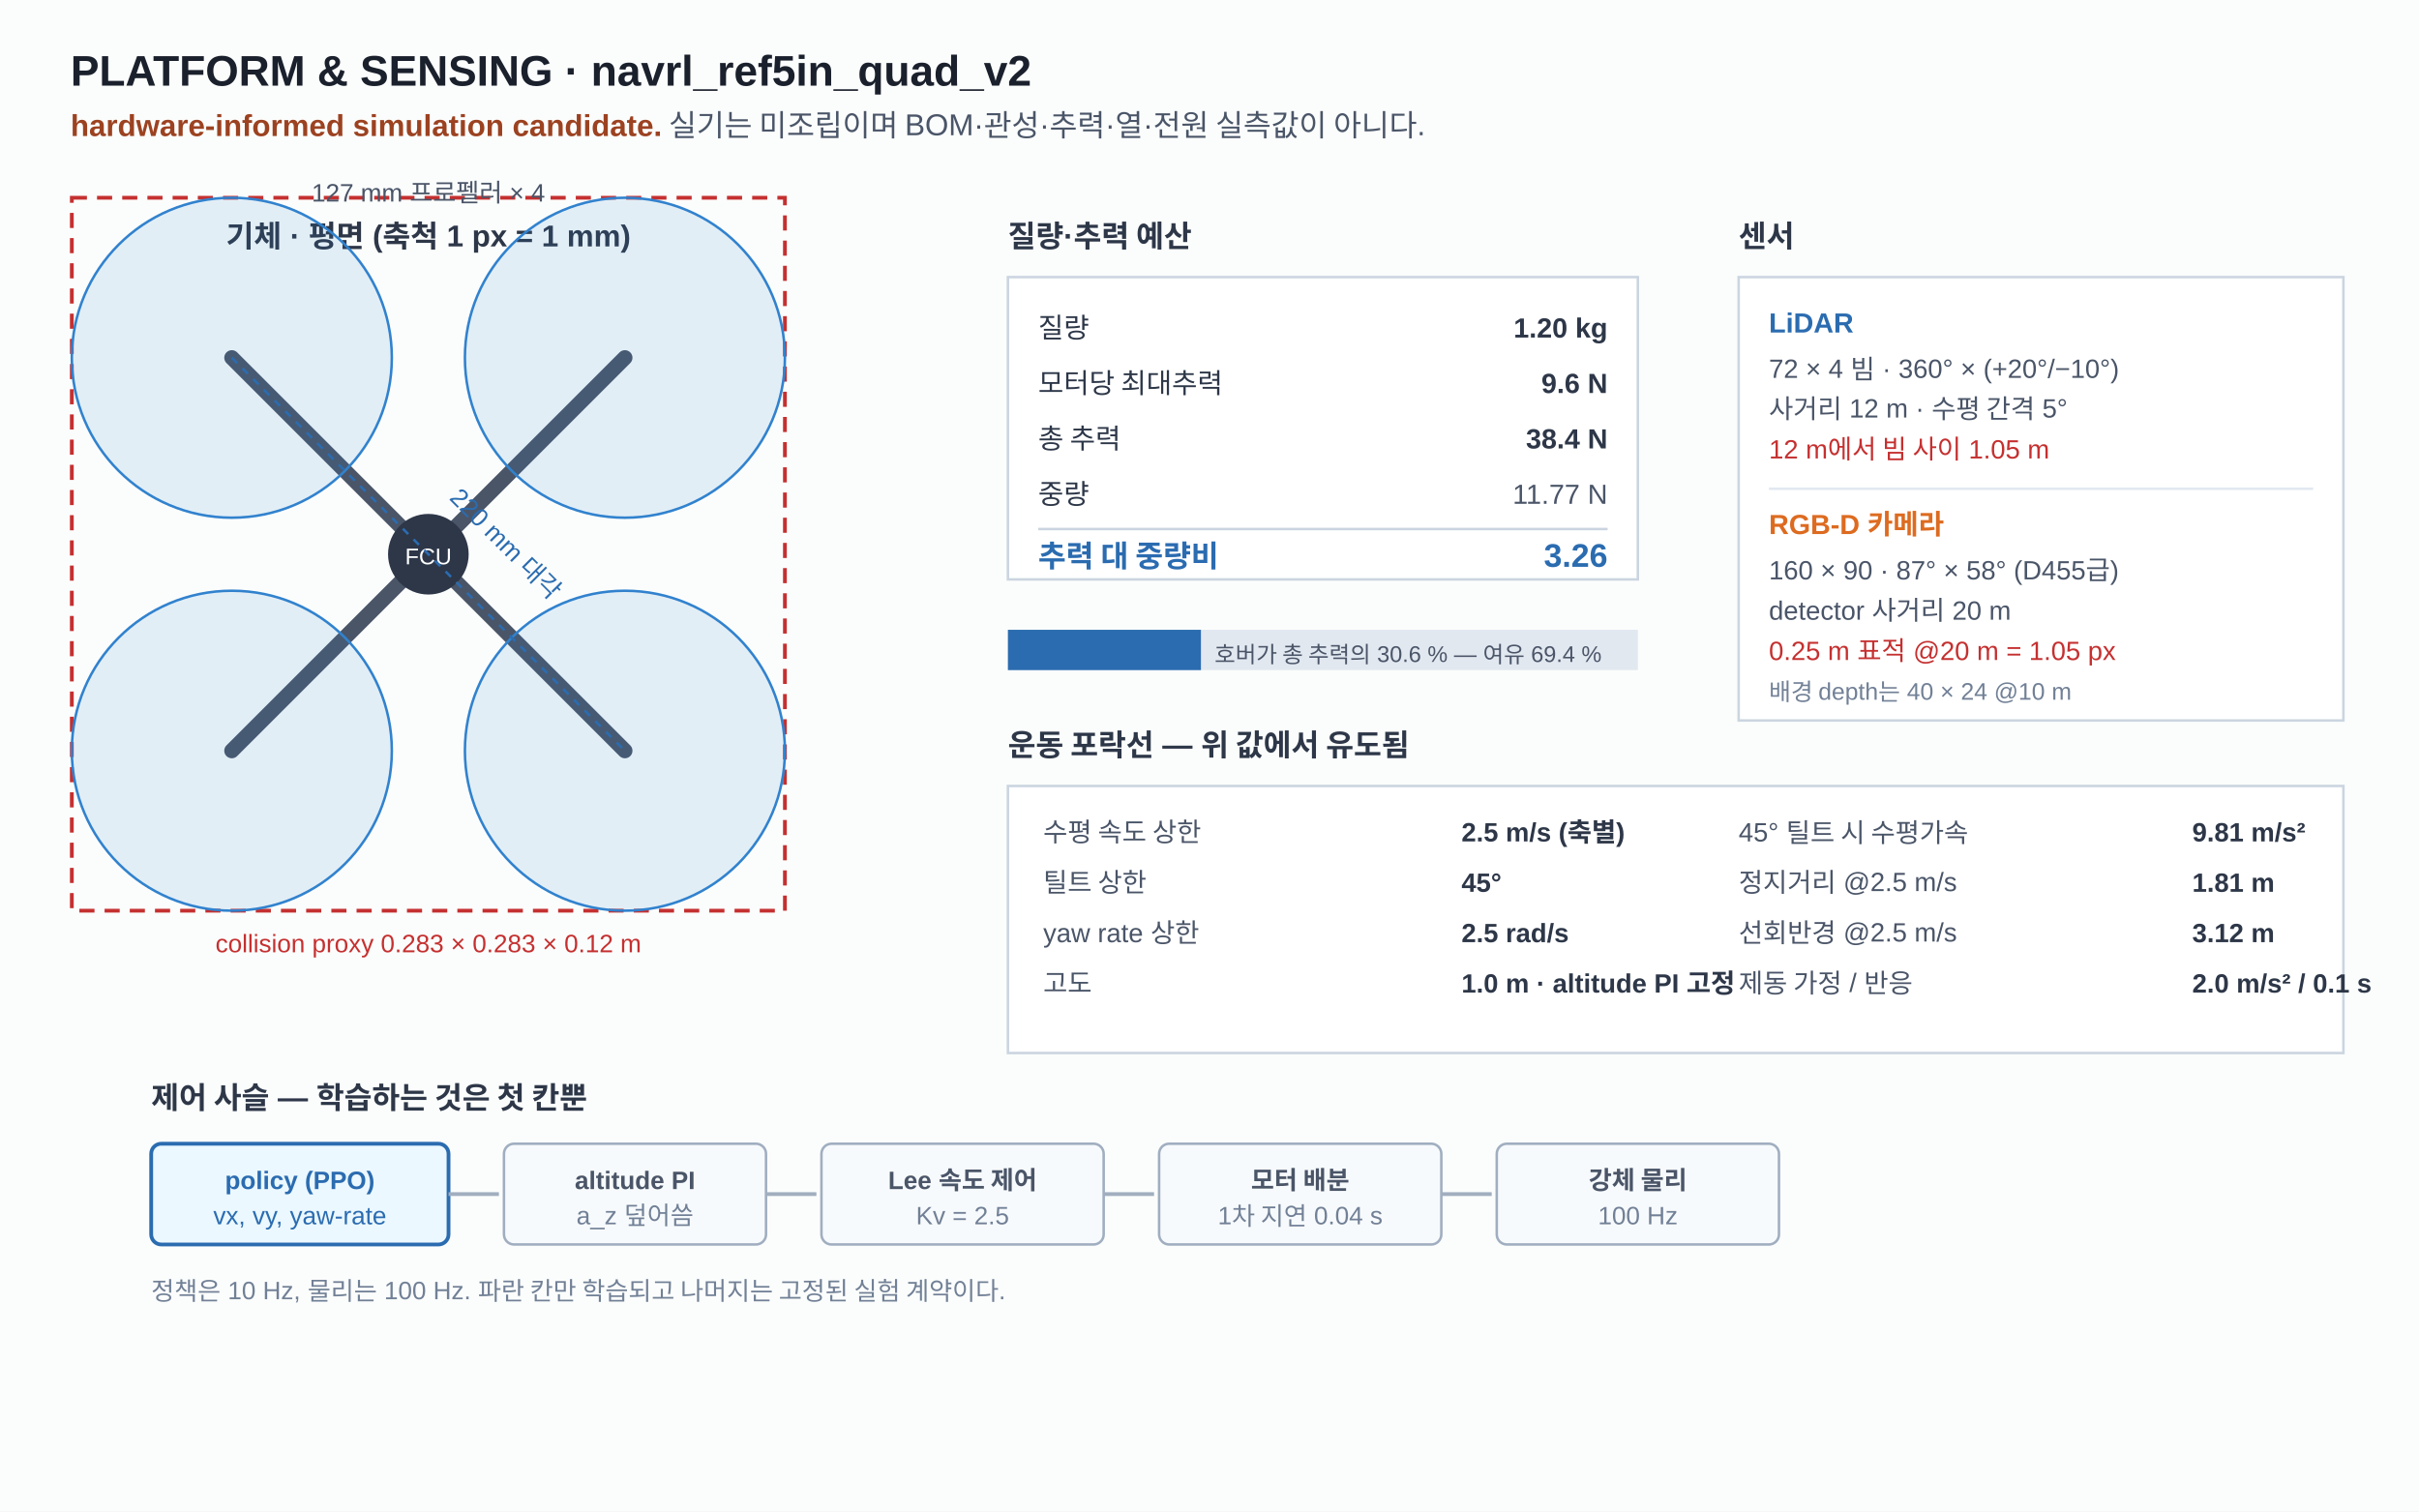
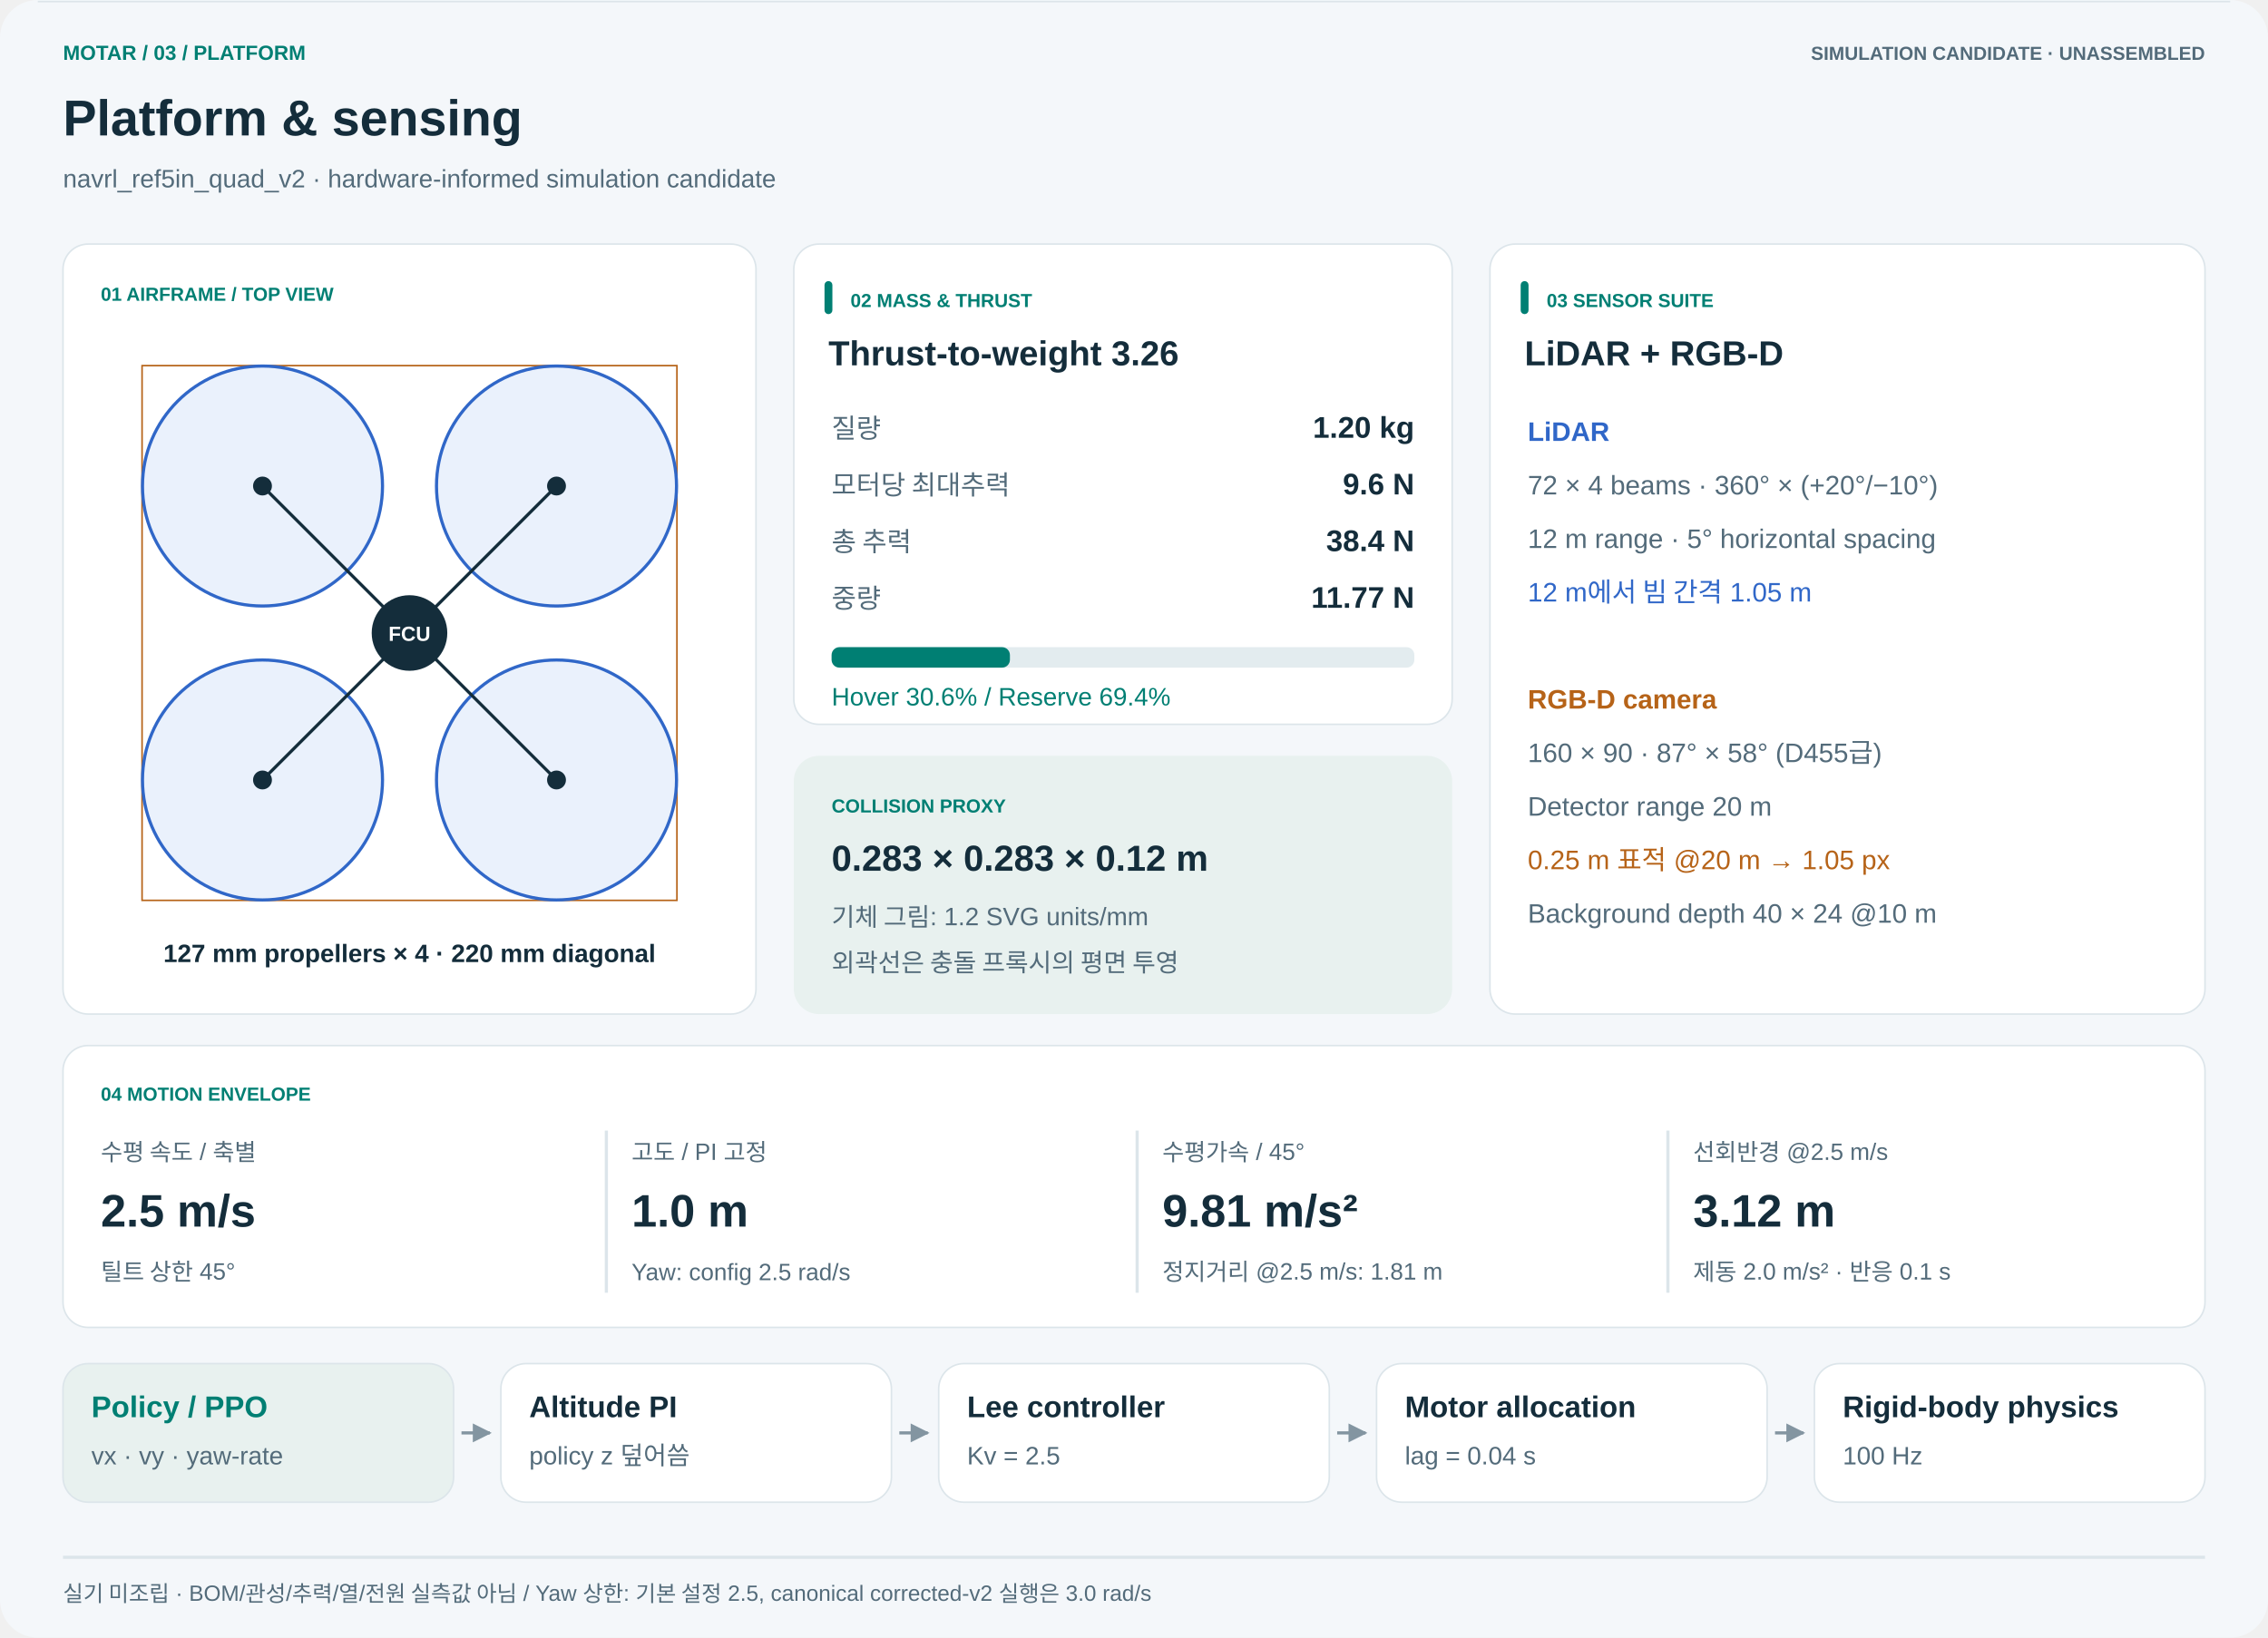
- <svg xmlns="http://www.w3.org/2000/svg" viewBox="0 0 960 600" width="960" height="600" font-family="ui-sans-serif,system-ui,'Helvetica Neue',Arial,sans-serif">
-   <rect width="960" height="600" fill="#fbfdfc" />
-   <text x="28" y="34" font-size="17" font-weight="700" fill="#1a202c">PLATFORM &amp; SENSING · navrl_ref5in_quad_v2</text>
-   <text x="28" y="54" font-size="12" fill="#4a5568">
-     <tspan font-weight="700" fill="#9c4221">hardware-informed simulation candidate.</tspan>
-     실기는 미조립이며 BOM·관성·추력·열·전원 실측값이 아니다.
-   </text>
-   <g transform="translate(60,110)">
-     <text x="110" y="-12" font-size="12" font-weight="600" text-anchor="middle" fill="#2d3748">기체 · 평면 (축척 1 px = 1 mm)</text>
-     <rect x="-31.5" y="-31.5" width="283" height="283" fill="none" stroke="#c53030" stroke-width="1.5" stroke-dasharray="6 4" />
-     <text x="110" y="268" font-size="10" text-anchor="middle" fill="#c53030">collision proxy 0.283 × 0.283 × 0.12 m</text>
-     <line x1="32" y1="32" x2="188" y2="188" stroke="#4a5568" stroke-width="6" stroke-linecap="round" />
-     <line x1="188" y1="32" x2="32" y2="188" stroke="#4a5568" stroke-width="6" stroke-linecap="round" />
-     <g fill="#3182ce" fill-opacity="0.12" stroke="#3182ce" stroke-width="1">
-       <circle cx="32" cy="32" r="63.5" />
-       <circle cx="188" cy="32" r="63.5" />
-       <circle cx="32" cy="188" r="63.5" />
-       <circle cx="188" cy="188" r="63.5" />
-     </g>
-     <circle cx="110" cy="110" r="16" fill="#2d3748" />
-     <text x="110" y="114" font-size="9" fill="#fff" text-anchor="middle">FCU</text>
-     <line x1="32" y1="32" x2="188" y2="188" stroke="#2b6cb0" stroke-width="1" stroke-dasharray="3 3" />
-     <text x="118" y="88" font-size="10" fill="#2b6cb0" transform="rotate(45 118 88)">220 mm 대각</text>
-     <text x="110" y="-30" font-size="10" text-anchor="middle" fill="#4a5568">127 mm 프로펠러 × 4</text>
-   </g>
-   <g transform="translate(400,110)">
-     <text x="0" y="-12" font-size="12" font-weight="600" fill="#2d3748">질량·추력 예산</text>
-     <rect x="0" y="0" width="250" height="120" fill="#fff" stroke="#cbd5e0" />
-     <text x="12" y="24" font-size="11" fill="#2d3748">질량</text>
-     <text x="238" y="24" font-size="11" text-anchor="end" font-weight="600" fill="#2d3748">1.20 kg</text>
-     <text x="12" y="46" font-size="11" fill="#2d3748">모터당 최대추력</text>
-     <text x="238" y="46" font-size="11" text-anchor="end" font-weight="600" fill="#2d3748">9.6 N</text>
-     <text x="12" y="68" font-size="11" fill="#2d3748">총 추력</text>
-     <text x="238" y="68" font-size="11" text-anchor="end" font-weight="600" fill="#2d3748">38.4 N</text>
-     <text x="12" y="90" font-size="11" fill="#2d3748">중량</text>
-     <text x="238" y="90" font-size="11" text-anchor="end" fill="#4a5568">11.77 N</text>
-     <line x1="12" y1="100" x2="238" y2="100" stroke="#cbd5e0" />
-     <text x="12" y="115" font-size="12" font-weight="700" fill="#2b6cb0">추력 대 중량비</text>
-     <text x="238" y="115" font-size="13" text-anchor="end" font-weight="700" fill="#2b6cb0">3.26</text>
-     <rect x="0" y="140" width="250" height="16" fill="#e2e8f0" />
-     <rect x="0" y="140" width="76.6" height="16" fill="#2b6cb0" />
-     <text x="82" y="153" font-size="9" fill="#4a5568">호버가 총 추력의 30.6 % — 여유 69.4 %</text>
-   </g>
-   <g transform="translate(690,110)">
-     <text x="0" y="-12" font-size="12" font-weight="600" fill="#2d3748">센서</text>
-     <rect x="0" y="0" width="240" height="176" fill="#fff" stroke="#cbd5e0" />
-     <text x="12" y="22" font-size="11" font-weight="700" fill="#2b6cb0">LiDAR</text>
-     <text x="12" y="40" font-size="10.5" fill="#4a5568">72 × 4 빔 · 360° × (+20°/−10°)</text>
-     <text x="12" y="56" font-size="10.5" fill="#4a5568">사거리 12 m · 수평 간격 5°</text>
-     <text x="12" y="72" font-size="10.5" fill="#c53030">12 m에서 빔 사이 1.05 m</text>
-     <line x1="12" y1="84" x2="228" y2="84" stroke="#e2e8f0" />
-     <text x="12" y="102" font-size="11" font-weight="700" fill="#dd6b20">RGB-D 카메라</text>
-     <text x="12" y="120" font-size="10.5" fill="#4a5568">160 × 90 · 87° × 58° (D455급)</text>
-     <text x="12" y="136" font-size="10.5" fill="#4a5568">detector 사거리 20 m</text>
-     <text x="12" y="152" font-size="10.5" fill="#c53030">0.25 m 표적 @20 m = 1.05 px</text>
-     <text x="12" y="168" font-size="9.5" fill="#718096">배경 depth는 40 × 24 @10 m</text>
-   </g>
-   <g transform="translate(400,300)">
-     <text x="0" y="0" font-size="12" font-weight="600" fill="#2d3748">운동 포락선 — 위 값에서 유도됨</text>
-     <rect x="0" y="12" width="530" height="106" fill="#fff" stroke="#cbd5e0" />
-     <g font-size="10.5" fill="#4a5568">
-       <text x="14" y="34">수평 속도 상한</text>
-       <text x="180" y="34" font-weight="600" fill="#2d3748">2.5 m/s (축별)</text>
-       <text x="14" y="54">틸트 상한</text>
-       <text x="180" y="54" font-weight="600" fill="#2d3748">45°</text>
-       <text x="14" y="74">yaw rate 상한</text>
-       <text x="180" y="74" font-weight="600" fill="#2d3748">2.5 rad/s</text>
-       <text x="14" y="94">고도</text>
-       <text x="180" y="94" font-weight="600" fill="#2d3748">1.0 m · altitude PI 고정</text>
-       <text x="290" y="34">45° 틸트 시 수평가속</text>
-       <text x="470" y="34" font-weight="600" fill="#2d3748">9.81 m/s²</text>
-       <text x="290" y="54">정지거리 @2.5 m/s</text>
-       <text x="470" y="54" font-weight="600" fill="#2d3748">1.81 m</text>
-       <text x="290" y="74">선회반경 @2.5 m/s</text>
-       <text x="470" y="74" font-weight="600" fill="#2d3748">3.12 m</text>
-       <text x="290" y="94">제동 가정 / 반응</text>
-       <text x="470" y="94" font-weight="600" fill="#2d3748">2.0 m/s² / 0.1 s</text>
-     </g>
-   </g>
-   <g transform="translate(60,440)">
-     <text x="0" y="0" font-size="12" font-weight="600" fill="#2d3748">제어 사슬 — 학습하는 것은 첫 칸뿐</text>
-     <g font-size="10">
-       <rect x="0" y="14" width="118" height="40" rx="4" fill="#ebf8ff" stroke="#2b6cb0" stroke-width="1.5" />
-       <text x="59" y="32" text-anchor="middle" font-weight="700" fill="#2b6cb0">policy (PPO)</text>
-       <text x="59" y="46" text-anchor="middle" fill="#2b6cb0">vx, vy, yaw-rate</text>
-       <rect x="140" y="14" width="104" height="40" rx="4" fill="#f7fafc" stroke="#a0aec0" />
-       <text x="192" y="32" text-anchor="middle" font-weight="600" fill="#4a5568">altitude PI</text>
-       <text x="192" y="46" text-anchor="middle" fill="#718096">a_z 덮어씀</text>
-       <rect x="266" y="14" width="112" height="40" rx="4" fill="#f7fafc" stroke="#a0aec0" />
-       <text x="322" y="32" text-anchor="middle" font-weight="600" fill="#4a5568">Lee 속도 제어</text>
-       <text x="322" y="46" text-anchor="middle" fill="#718096">Kv = 2.5</text>
-       <rect x="400" y="14" width="112" height="40" rx="4" fill="#f7fafc" stroke="#a0aec0" />
-       <text x="456" y="32" text-anchor="middle" font-weight="600" fill="#4a5568">모터 배분</text>
-       <text x="456" y="46" text-anchor="middle" fill="#718096">1차 지연 0.04 s</text>
-       <rect x="534" y="14" width="112" height="40" rx="4" fill="#f7fafc" stroke="#a0aec0" />
-       <text x="590" y="32" text-anchor="middle" font-weight="600" fill="#4a5568">강체 물리</text>
-       <text x="590" y="46" text-anchor="middle" fill="#718096">100 Hz</text>
-       <g stroke="#a0aec0" stroke-width="1.5" fill="none">
-         <path d="M118,34 L138,34" />
-         <path d="M244,34 L264,34" />
-         <path d="M378,34 L398,34" />
-         <path d="M512,34 L532,34" />
-       </g>
-       <text x="0" y="76" font-size="10" fill="#718096">정책은 10 Hz, 물리는 100 Hz. 파란 칸만 학습되고 나머지는 고정된 실험 계약이다.</text>
-     </g>
+ <svg xmlns="http://www.w3.org/2000/svg" width="1440" height="1040" viewBox="0 0 1440 1040" role="img" aria-labelledby="title desc">
+   <defs>
+     <marker id="arrow" viewBox="0 0 10 10" refX="9" refY="5" markerWidth="6" markerHeight="6" orient="auto">
+       <path d="M0 0L10 5L0 10Z" fill="#8395A1" />
+     </marker>
+   </defs>
+   <g font-family="Arial, 'Noto Sans CJK KR', sans-serif">
+     <rect width="1440" height="1040" rx="24" fill="#F4F7FA" />
+     <path d="M24 1H1416" stroke="#DCE5EA" />
+     <text x="40" y="38" font-size="13" font-weight="700" fill="#007F73" text-anchor="start">MOTAR   /   03 / PLATFORM</text>
+     <text x="1400" y="38" font-size="12" font-weight="700" fill="#536B7A" text-anchor="end">SIMULATION CANDIDATE · UNASSEMBLED</text>
+     <text x="40" y="86" font-size="32" font-weight="700" fill="#142D3B" text-anchor="start">Platform &amp; sensing</text>
+     <text x="40" y="119" font-size="16" font-weight="400" fill="#536B7A" text-anchor="start">navrl_ref5in_quad_v2 · hardware-informed simulation candidate</text>
+     <rect x="40" y="155" width="440" height="489" rx="16" fill="white" stroke="#DCE5EA" />
+     <text x="64" y="191" font-size="12" font-weight="700" fill="#007F73" text-anchor="start">01  AIRFRAME / TOP VIEW</text>
+     <rect x="90.2" y="232.2" width="339.6" height="339.6" rx="0" fill="none" stroke="#B66318" />
+     <circle cx="166.662" cy="308.662" r="76.2" fill="#EAF1FC" stroke="#3067C8" stroke-width="2" />
+     <path d="M260 402L166.662 308.662" stroke="#142D3B" stroke-width="2" fill="none" />
+     <circle cx="166.662" cy="308.662" r="6" fill="#142D3B" stroke="none" stroke-width="2" />
+     <circle cx="353.338" cy="308.662" r="76.2" fill="#EAF1FC" stroke="#3067C8" stroke-width="2" />
+     <path d="M260 402L353.338 308.662" stroke="#142D3B" stroke-width="2" fill="none" />
+     <circle cx="353.338" cy="308.662" r="6" fill="#142D3B" stroke="none" stroke-width="2" />
+     <circle cx="166.662" cy="495.338" r="76.2" fill="#EAF1FC" stroke="#3067C8" stroke-width="2" />
+     <path d="M260 402L166.662 495.338" stroke="#142D3B" stroke-width="2" fill="none" />
+     <circle cx="166.662" cy="495.338" r="6" fill="#142D3B" stroke="none" stroke-width="2" />
+     <circle cx="353.338" cy="495.338" r="76.2" fill="#EAF1FC" stroke="#3067C8" stroke-width="2" />
+     <path d="M260 402L353.338 495.338" stroke="#142D3B" stroke-width="2" fill="none" />
+     <circle cx="353.338" cy="495.338" r="6" fill="#142D3B" stroke="none" stroke-width="2" />
+     <circle cx="260" cy="402" r="24" fill="#142D3B" stroke="none" stroke-width="2" />
+     <text x="260" y="407" font-size="13" font-weight="700" fill="white" text-anchor="middle">FCU</text>
+     <text x="260" y="611" font-size="16" font-weight="700" fill="#142D3B" text-anchor="middle">127 mm propellers × 4 · 220 mm diagonal</text>
+     <rect x="504" y="155" width="418" height="305" rx="16" fill="white" stroke="#DCE5EA" />
+     <rect x="524" y="179" width="4" height="20" rx="2" fill="#007F73" stroke="#007F73" />
+     <text x="540" y="195" font-size="12" font-weight="700" fill="#007F73" text-anchor="start">02  MASS &amp; THRUST</text>
+     <text x="526" y="232" font-size="22" font-weight="700" fill="#142D3B" text-anchor="start">Thrust-to-weight 3.26</text>
+     <text x="528" y="278" font-size="17" font-weight="400" fill="#536B7A" text-anchor="start">질량</text>
+     <text x="898" y="278" font-size="19" font-weight="700" fill="#142D3B" text-anchor="end">1.20 kg</text>
+     <text x="528" y="314" font-size="17" font-weight="400" fill="#536B7A" text-anchor="start">모터당 최대추력</text>
+     <text x="898" y="314" font-size="19" font-weight="700" fill="#142D3B" text-anchor="end">9.6 N</text>
+     <text x="528" y="350" font-size="17" font-weight="400" fill="#536B7A" text-anchor="start">총 추력</text>
+     <text x="898" y="350" font-size="19" font-weight="700" fill="#142D3B" text-anchor="end">38.4 N</text>
+     <text x="528" y="386" font-size="17" font-weight="400" fill="#536B7A" text-anchor="start">중량</text>
+     <text x="898" y="386" font-size="19" font-weight="700" fill="#142D3B" text-anchor="end">11.77 N</text>
+     <rect x="528" y="411" width="370" height="13" rx="5" fill="#E3ECEF" stroke="none" />
+     <rect x="528" y="411" width="113.22" height="13" rx="5" fill="#007F73" stroke="none" />
+     <text x="528" y="448" font-size="16" font-weight="400" fill="#007F73" text-anchor="start">Hover 30.6%  /  Reserve 69.4%</text>
+     <rect x="946" y="155" width="454" height="489" rx="16" fill="white" stroke="#DCE5EA" />
+     <rect x="966" y="179" width="4" height="20" rx="2" fill="#007F73" stroke="#007F73" />
+     <text x="982" y="195" font-size="12" font-weight="700" fill="#007F73" text-anchor="start">03  SENSOR SUITE</text>
+     <text x="968" y="232" font-size="22" font-weight="700" fill="#142D3B" text-anchor="start">LiDAR + RGB-D</text>
+     <text x="970" y="280" font-size="17" font-weight="700" fill="#3067C8" text-anchor="start">LiDAR</text>
+     <text x="970" y="314" font-size="17" font-weight="400" fill="#536B7A" text-anchor="start">72 × 4 beams · 360° × (+20°/−10°)</text>
+     <text x="970" y="348" font-size="17" font-weight="400" fill="#536B7A" text-anchor="start">12 m range · 5° horizontal spacing</text>
+     <text x="970" y="382" font-size="17" font-weight="400" fill="#3067C8" text-anchor="start">12 m에서 빔 간격 1.05 m</text>
+     <text x="970" y="416" font-size="17" font-weight="400" fill="#536B7A" text-anchor="start" />
+     <text x="970" y="450" font-size="17" font-weight="700" fill="#B66318" text-anchor="start">RGB-D camera</text>
+     <text x="970" y="484" font-size="17" font-weight="400" fill="#536B7A" text-anchor="start">160 × 90 · 87° × 58° (D455급)</text>
+     <text x="970" y="518" font-size="17" font-weight="400" fill="#536B7A" text-anchor="start">Detector range 20 m</text>
+     <text x="970" y="552" font-size="17" font-weight="400" fill="#B66318" text-anchor="start">0.25 m 표적 @20 m → 1.05 px</text>
+     <text x="970" y="586" font-size="17" font-weight="400" fill="#536B7A" text-anchor="start">Background depth 40 × 24 @10 m</text>
+     <rect x="504" y="480" width="418" height="164" rx="16" fill="#E8F1EF" stroke="none" />
+     <text x="528" y="516" font-size="12" font-weight="700" fill="#007F73" text-anchor="start">COLLISION PROXY</text>
+     <text x="528" y="553" font-size="23" font-weight="700" fill="#142D3B" text-anchor="start">0.283 × 0.283 × 0.12 m</text>
+     <text x="528" y="588" font-size="16" font-weight="400" fill="#536B7A" text-anchor="start">기체 그림: 1.2 SVG units/mm</text>
+     <text x="528" y="617" font-size="16" font-weight="400" fill="#536B7A" text-anchor="start">외곽선은 충돌 프록시의 평면 투영</text>
+     <rect x="40" y="664" width="1360" height="179" rx="16" fill="white" stroke="#DCE5EA" />
+     <text x="64" y="699" font-size="12" font-weight="700" fill="#007F73" text-anchor="start">04  MOTION ENVELOPE</text>
+     <text x="64" y="737" font-size="15" font-weight="400" fill="#536B7A" text-anchor="start">수평 속도 / 축별</text>
+     <text x="64" y="779" font-size="29" font-weight="700" fill="#142D3B" text-anchor="start">2.5 m/s</text>
+     <text x="64" y="813" font-size="15" font-weight="400" fill="#536B7A" text-anchor="start">틸트 상한 45°</text>
+     <path d="M385 718L385 821" stroke="#DCE5EA" stroke-width="2" fill="none" />
+     <text x="401" y="737" font-size="15" font-weight="400" fill="#536B7A" text-anchor="start">고도 / PI 고정</text>
+     <text x="401" y="779" font-size="29" font-weight="700" fill="#142D3B" text-anchor="start">1.0 m</text>
+     <text x="401" y="813" font-size="15" font-weight="400" fill="#536B7A" text-anchor="start">Yaw: config 2.5 rad/s</text>
+     <path d="M722 718L722 821" stroke="#DCE5EA" stroke-width="2" fill="none" />
+     <text x="738" y="737" font-size="15" font-weight="400" fill="#536B7A" text-anchor="start">수평가속 / 45°</text>
+     <text x="738" y="779" font-size="29" font-weight="700" fill="#142D3B" text-anchor="start">9.81 m/s²</text>
+     <text x="738" y="813" font-size="15" font-weight="400" fill="#536B7A" text-anchor="start">정지거리 @2.5 m/s: 1.81 m</text>
+     <path d="M1059 718L1059 821" stroke="#DCE5EA" stroke-width="2" fill="none" />
+     <text x="1075" y="737" font-size="15" font-weight="400" fill="#536B7A" text-anchor="start">선회반경 @2.5 m/s</text>
+     <text x="1075" y="779" font-size="29" font-weight="700" fill="#142D3B" text-anchor="start">3.12 m</text>
+     <text x="1075" y="813" font-size="15" font-weight="400" fill="#536B7A" text-anchor="start">제동 2.0 m/s² · 반응 0.1 s</text>
+     <rect x="40" y="866" width="248" height="88" rx="16" fill="#E8F1EF" stroke="#DCE5EA" />
+     <text x="58" y="900" font-size="19" font-weight="700" fill="#007F73" text-anchor="start">Policy / PPO</text>
+     <text x="58" y="930" font-size="16" font-weight="400" fill="#536B7A" text-anchor="start">vx · vy · yaw-rate</text>
+     <path d="M293 910L311 910" stroke="#8395A1" stroke-width="2" fill="none" marker-end="url(#arrow)" />
+     <rect x="318" y="866" width="248" height="88" rx="16" fill="white" stroke="#DCE5EA" />
+     <text x="336" y="900" font-size="19" font-weight="700" fill="#142D3B" text-anchor="start">Altitude PI</text>
+     <text x="336" y="930" font-size="16" font-weight="400" fill="#536B7A" text-anchor="start">policy z 덮어씀</text>
+     <path d="M571 910L589 910" stroke="#8395A1" stroke-width="2" fill="none" marker-end="url(#arrow)" />
+     <rect x="596" y="866" width="248" height="88" rx="16" fill="white" stroke="#DCE5EA" />
+     <text x="614" y="900" font-size="19" font-weight="700" fill="#142D3B" text-anchor="start">Lee controller</text>
+     <text x="614" y="930" font-size="16" font-weight="400" fill="#536B7A" text-anchor="start">Kv = 2.5</text>
+     <path d="M849 910L867 910" stroke="#8395A1" stroke-width="2" fill="none" marker-end="url(#arrow)" />
+     <rect x="874" y="866" width="248" height="88" rx="16" fill="white" stroke="#DCE5EA" />
+     <text x="892" y="900" font-size="19" font-weight="700" fill="#142D3B" text-anchor="start">Motor allocation</text>
+     <text x="892" y="930" font-size="16" font-weight="400" fill="#536B7A" text-anchor="start">lag = 0.04 s</text>
+     <path d="M1127 910L1145 910" stroke="#8395A1" stroke-width="2" fill="none" marker-end="url(#arrow)" />
+     <rect x="1152" y="866" width="248" height="88" rx="16" fill="white" stroke="#DCE5EA" />
+     <text x="1170" y="900" font-size="19" font-weight="700" fill="#142D3B" text-anchor="start">Rigid-body physics</text>
+     <text x="1170" y="930" font-size="16" font-weight="400" fill="#536B7A" text-anchor="start">100 Hz</text>
+     <path d="M40 989L1400 989" stroke="#DCE5EA" stroke-width="2" fill="none" />
+     <text x="40" y="1017" font-size="14" font-weight="400" fill="#536B7A" text-anchor="start">실기 미조립 · BOM/관성/추력/열/전원 실측값 아님  /  Yaw 상한: 기본 설정 2.5, canonical corrected-v2 실행은 3.0 rad/s</text>
  </g>
</svg>
